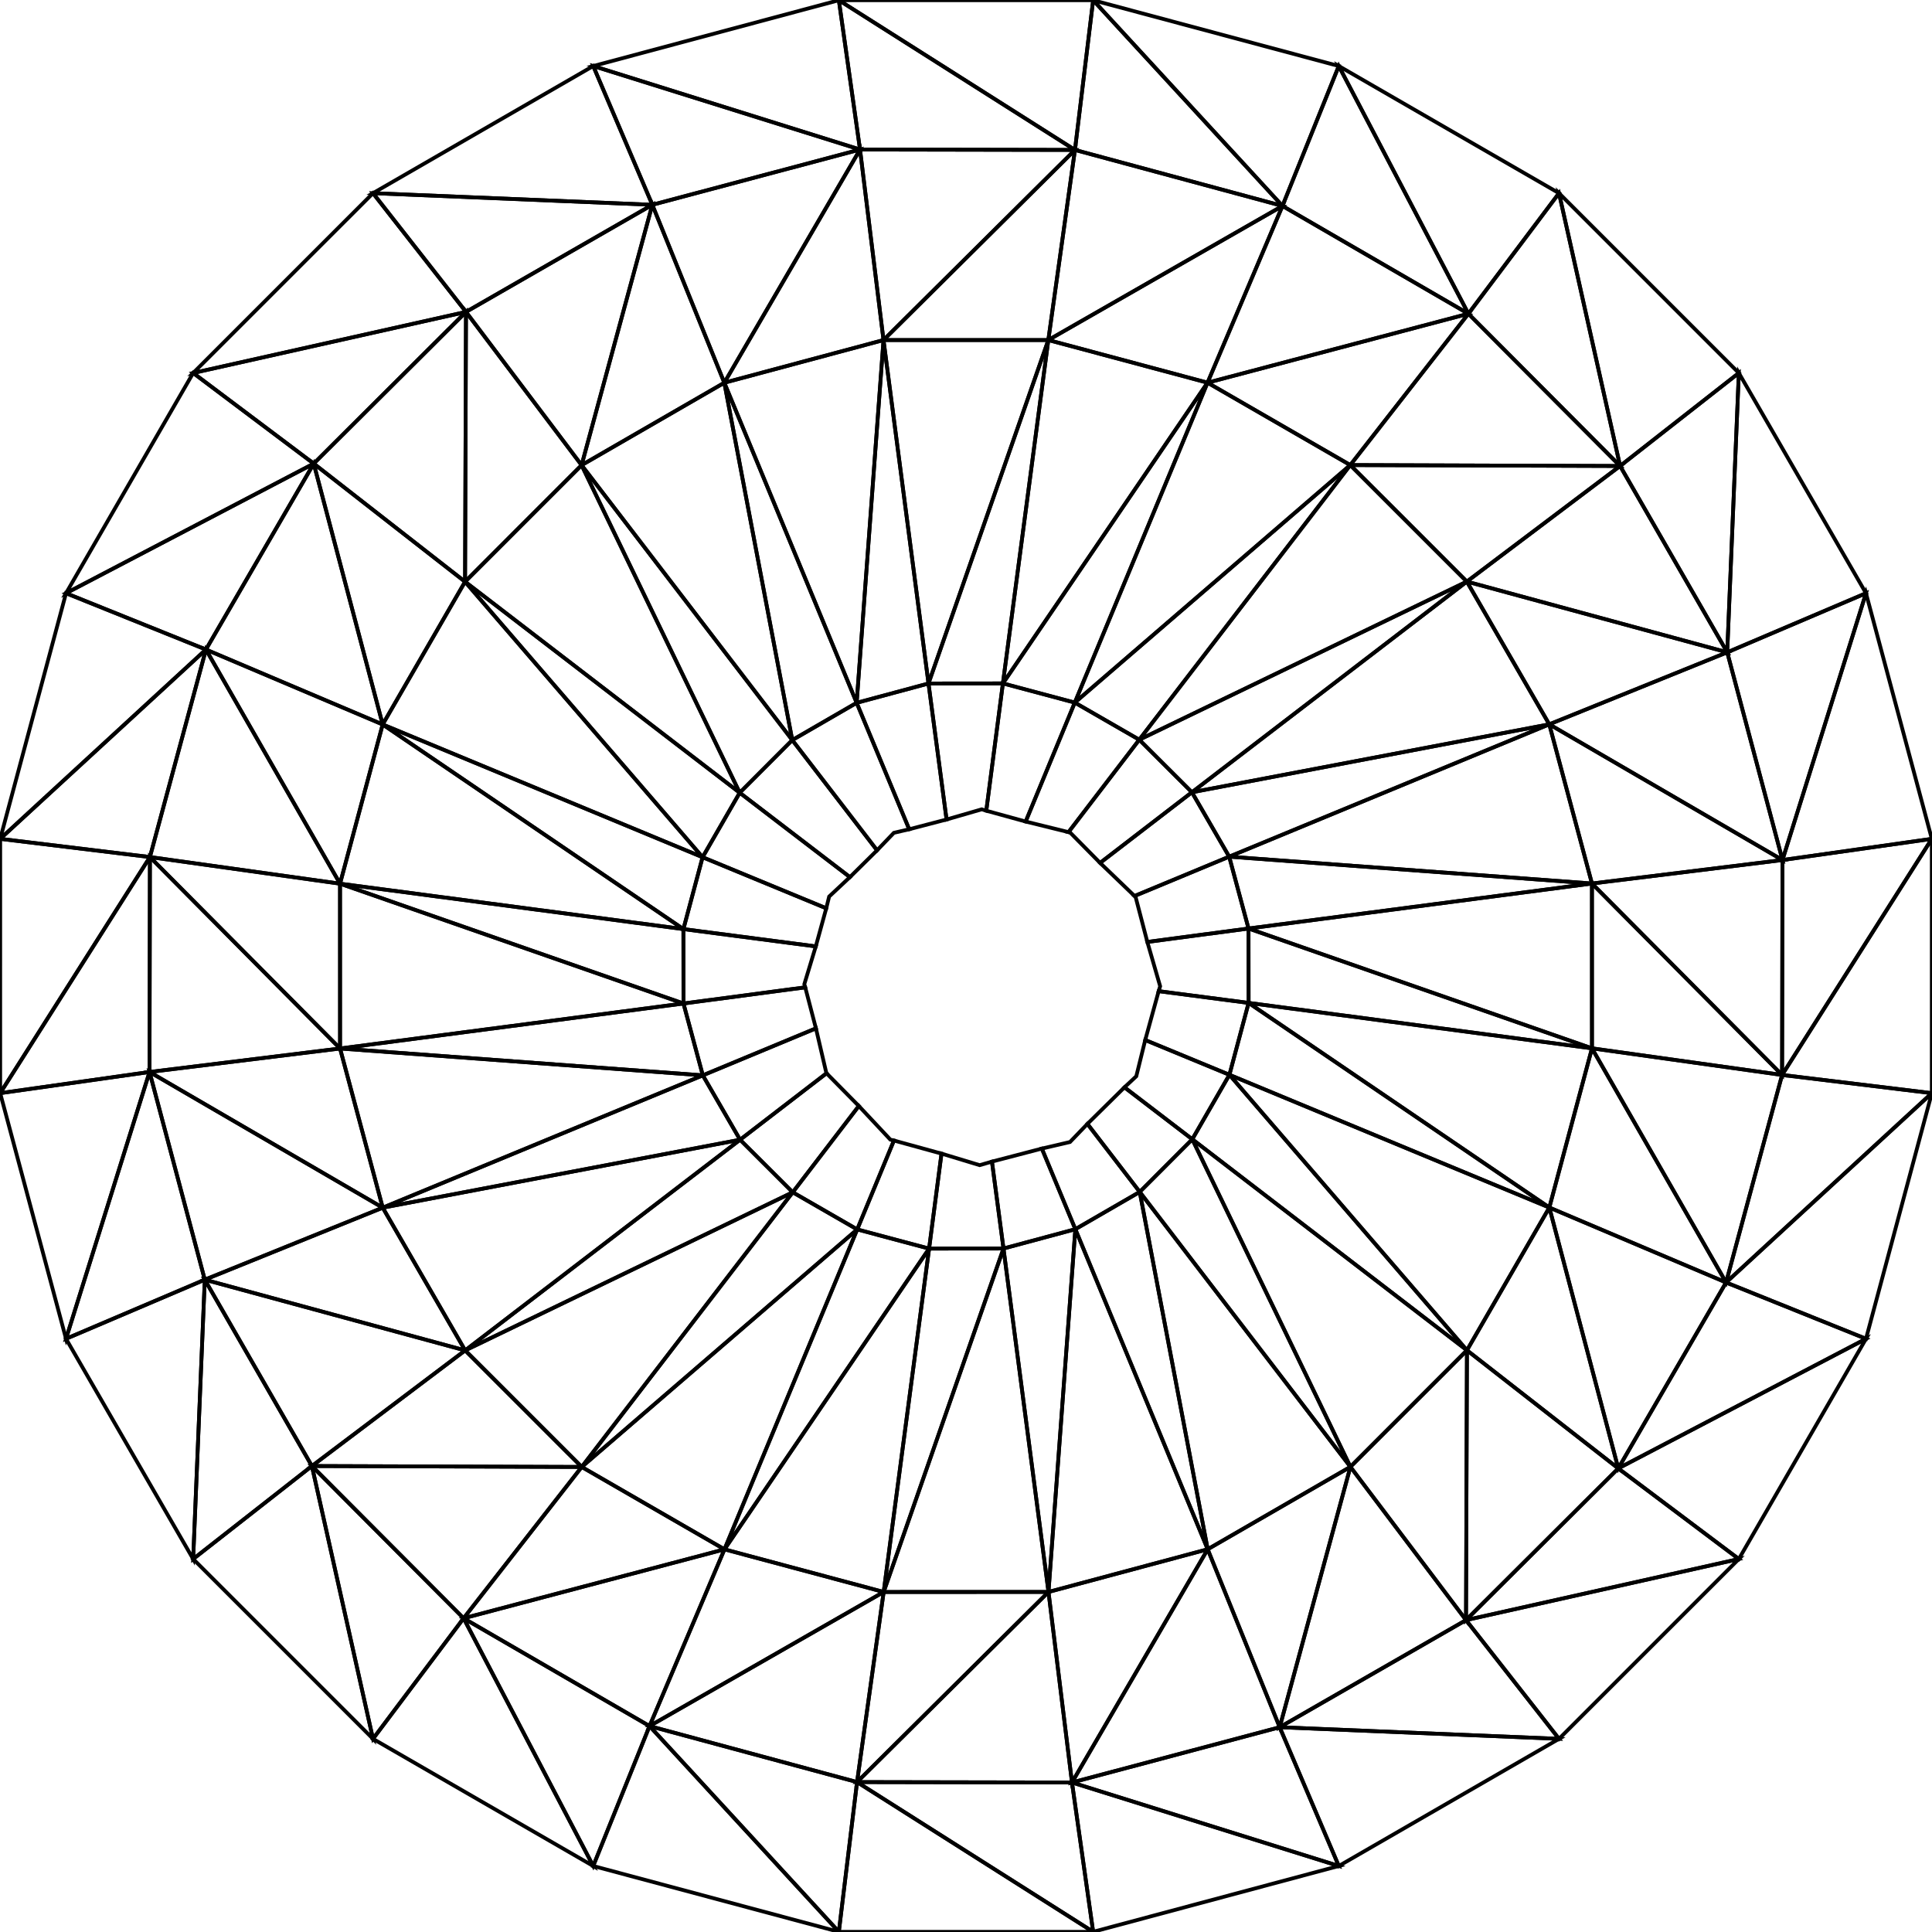
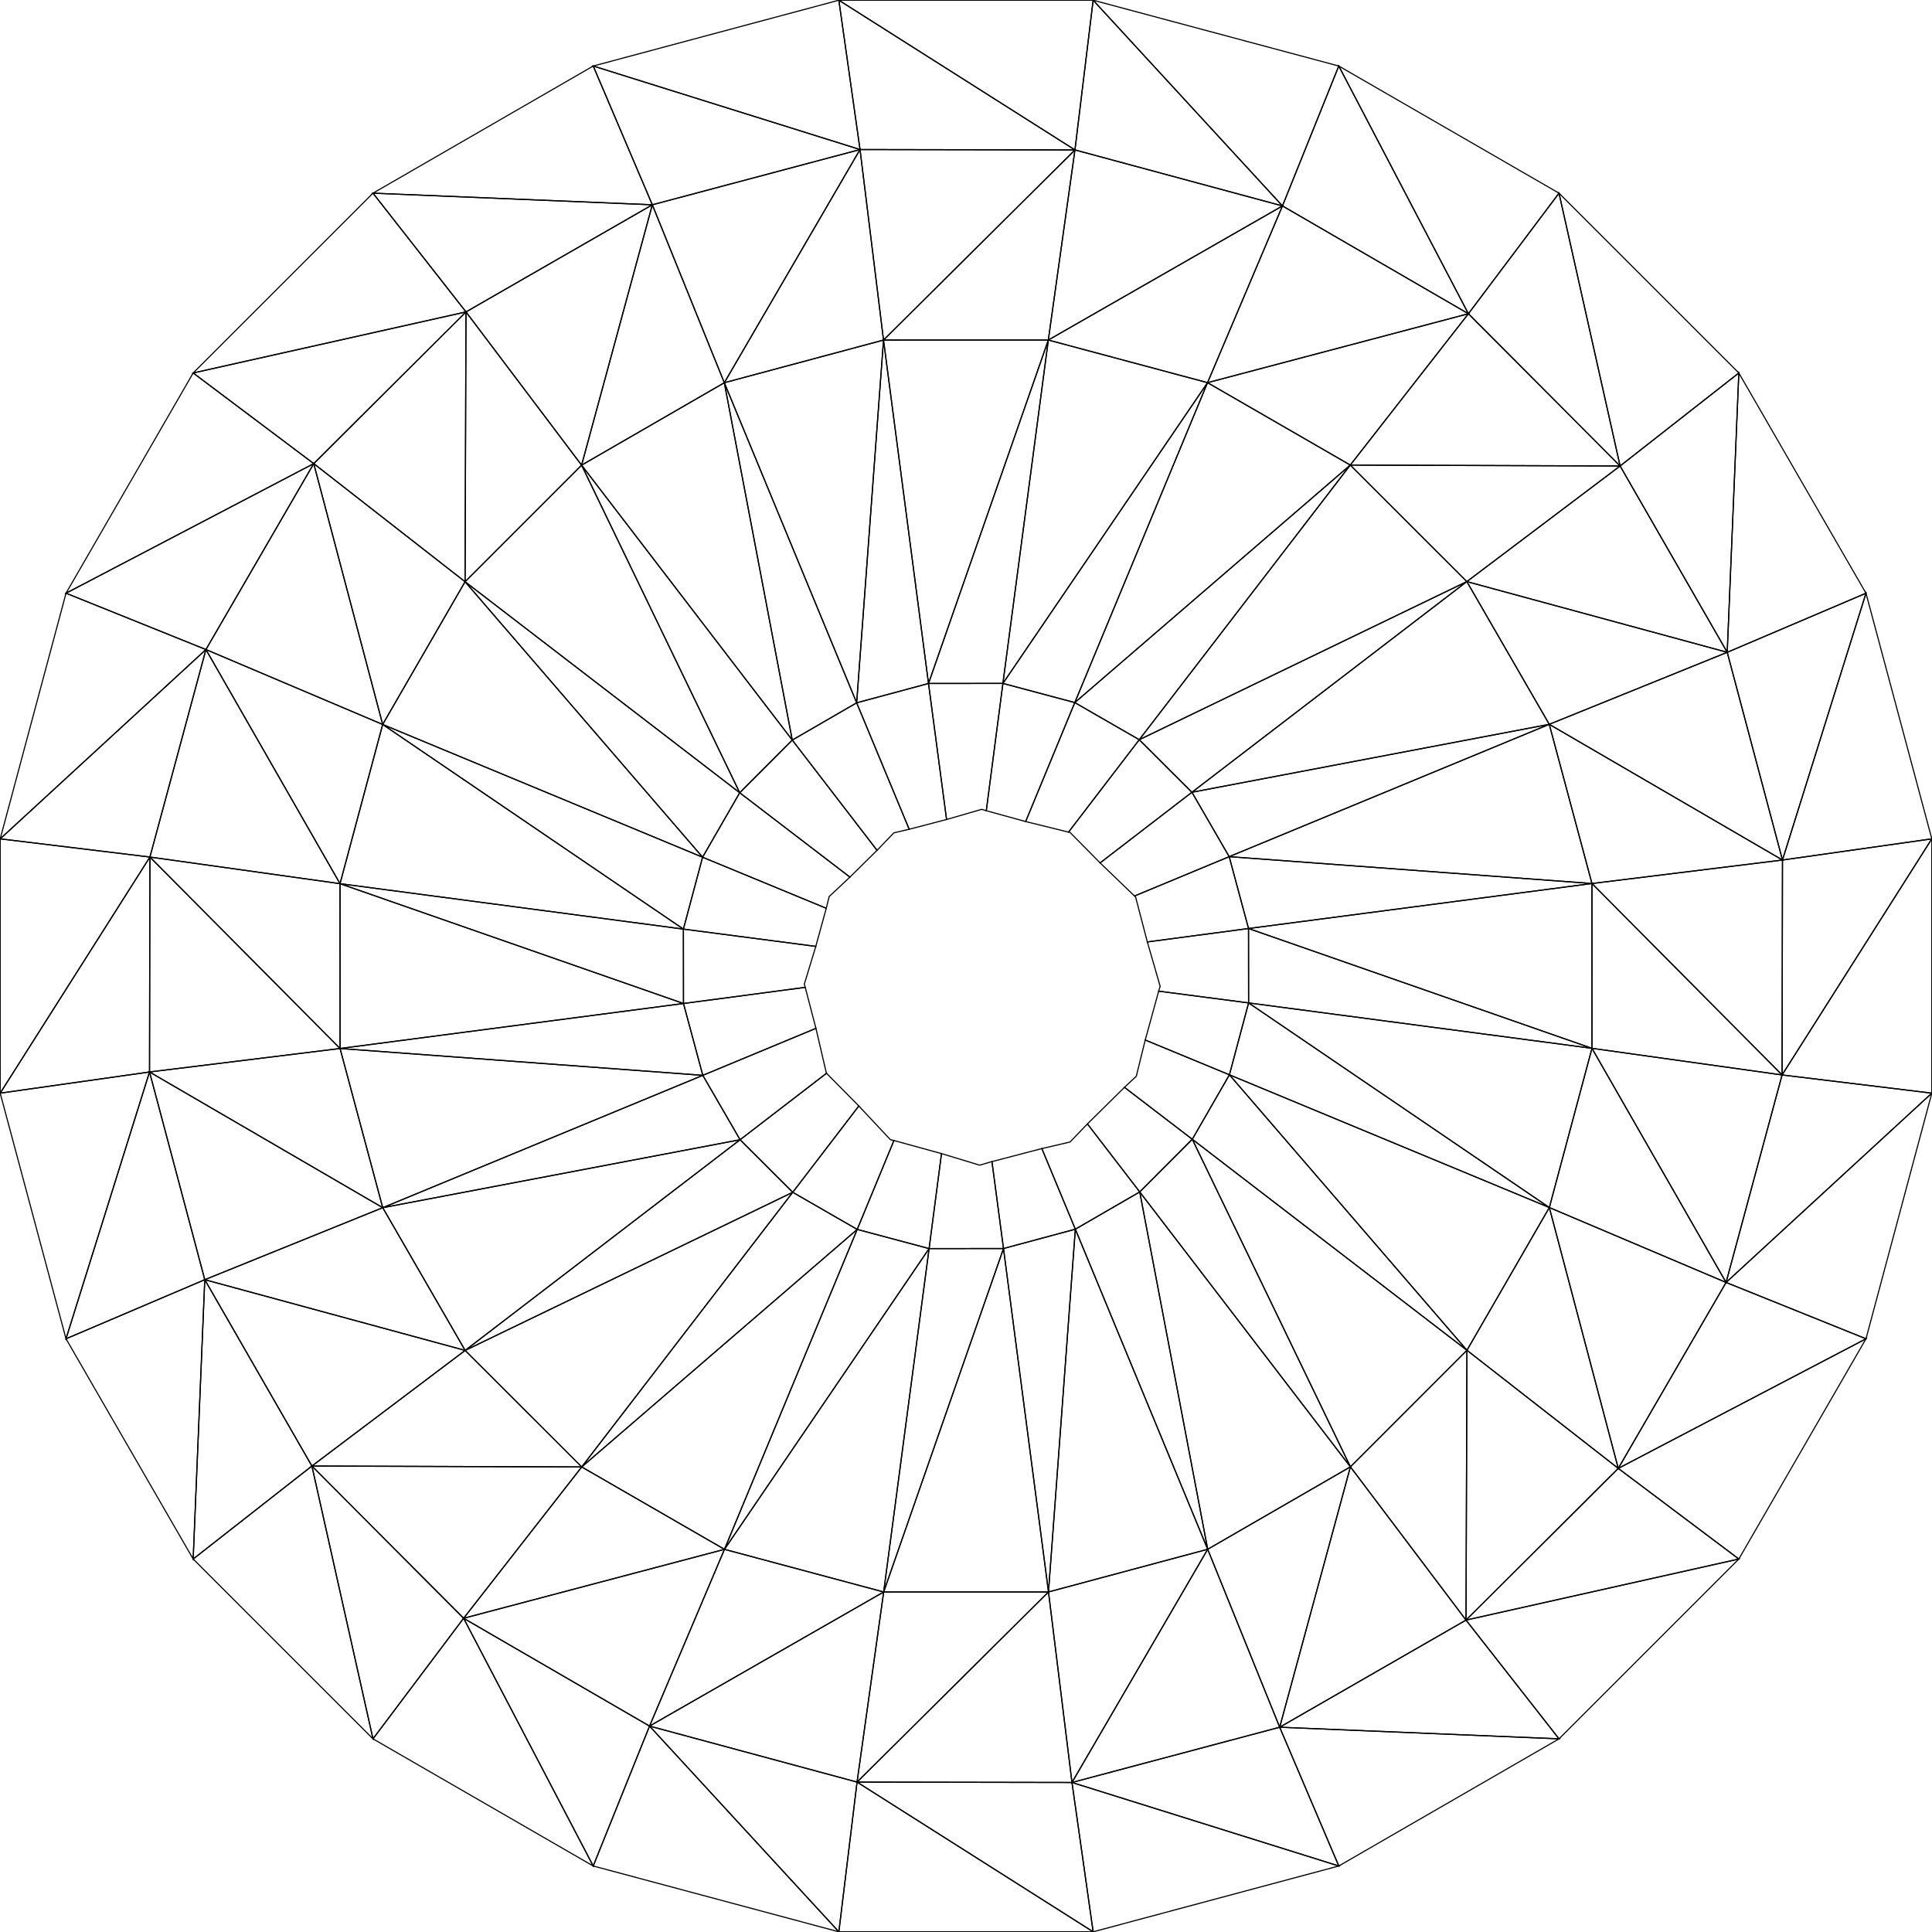
<svg xmlns="http://www.w3.org/2000/svg" width="512" height="512" viewBox="0 0 512 512" version="1.1">
-   <polygon stroke="black" stroke-width="1" fill="rgb(204, 204, 204)" fill-opacity="0" points="51.191,413.157 82.657,388.511 54.267,339.130 " />
-   <polygon stroke="black" stroke-width="1" fill="rgb(204, 204, 204)" fill-opacity="0" points="51.191,413.157 54.267,339.130 17.494,354.793 " />
-   <polygon stroke="black" stroke-width="1" fill="rgb(204, 204, 204)" fill-opacity="0" points="17.494,354.793 54.267,339.130 39.626,284.085 " />
-   <polygon stroke="black" stroke-width="1" fill="rgb(204, 204, 204)" fill-opacity="0" points="17.494,354.793 39.626,284.085 0.051,289.696 " />
-   <polygon stroke="black" stroke-width="1" fill="rgb(204, 204, 204)" fill-opacity="0" points="0.051,289.696 39.626,284.085 39.730,227.126 " />
-   <polygon stroke="black" stroke-width="1" fill="rgb(204, 204, 204)" fill-opacity="0" points="0.051,289.696 39.730,227.126 0.053,222.303 " />
-   <polygon stroke="black" stroke-width="1" fill="rgb(204, 204, 204)" fill-opacity="0" points="0.053,222.303 39.730,227.126 54.574,172.135 " />
-   <polygon stroke="black" stroke-width="1" fill="rgb(204, 204, 204)" fill-opacity="0" points="0.053,222.303 54.574,172.135 17.497,157.208 " />
-   <polygon stroke="black" stroke-width="1" fill="rgb(204, 204, 204)" fill-opacity="0" points="17.497,157.208 54.574,172.135 83.143,122.861 " />
-   <polygon stroke="black" stroke-width="1" fill="rgb(204, 204, 204)" fill-opacity="0" points="17.497,157.208 83.143,122.861 51.193,98.845 " />
-   <polygon stroke="black" stroke-width="1" fill="rgb(204, 204, 204)" fill-opacity="0" points="51.193,98.845 83.143,122.861 123.492,82.659 " />
-   <polygon stroke="black" stroke-width="1" fill="rgb(204, 204, 204)" fill-opacity="0" points="51.193,98.845 123.492,82.659 98.847,51.193 " />
-   <polygon stroke="black" stroke-width="1" fill="rgb(204, 204, 204)" fill-opacity="0" points="98.847,51.193 123.492,82.659 172.872,54.270 " />
-   <polygon stroke="black" stroke-width="1" fill="rgb(204, 204, 204)" fill-opacity="0" points="98.847,51.193 172.872,54.270 157.210,17.498 " />
-   <polygon stroke="black" stroke-width="1" fill="rgb(204, 204, 204)" fill-opacity="0" points="157.210,17.498 172.872,54.270 227.916,39.629 " />
-   <polygon stroke="black" stroke-width="1" fill="rgb(204, 204, 204)" fill-opacity="0" points="157.210,17.498 227.916,39.629 222.304,0.056 " />
-   <polygon stroke="black" stroke-width="1" fill="rgb(204, 204, 204)" fill-opacity="0" points="222.304,0.056 227.916,39.629 284.873,39.733 " />
-   <polygon stroke="black" stroke-width="1" fill="rgb(204, 204, 204)" fill-opacity="0" points="222.304,0.056 284.873,39.733 289.695,0.056 " />
-   <polygon stroke="black" stroke-width="1" fill="rgb(204, 204, 204)" fill-opacity="0" points="289.695,0.056 284.873,39.733 339.864,54.574 " />
-   <polygon stroke="black" stroke-width="1" fill="rgb(204, 204, 204)" fill-opacity="0" points="289.695,0.056 339.864,54.574 354.790,17.497 " />
-   <polygon stroke="black" stroke-width="1" fill="rgb(204, 204, 204)" fill-opacity="0" points="354.790,17.497 339.864,54.574 389.139,83.143 " />
-   <polygon stroke="black" stroke-width="1" fill="rgb(204, 204, 204)" fill-opacity="0" points="354.790,17.497 389.139,83.143 413.153,51.192 " />
-   <polygon stroke="black" stroke-width="1" fill="rgb(204, 204, 204)" fill-opacity="0" points="413.153,51.192 389.139,83.143 429.342,123.491 " />
-   <polygon stroke="black" stroke-width="1" fill="rgb(204, 204, 204)" fill-opacity="0" points="413.153,51.192 429.342,123.491 460.807,98.844 " />
-   <polygon stroke="black" stroke-width="1" fill="rgb(204, 204, 204)" fill-opacity="0" points="460.807,98.844 429.342,123.491 457.732,172.870 " />
-   <polygon stroke="black" stroke-width="1" fill="rgb(204, 204, 204)" fill-opacity="0" points="460.807,98.844 457.732,172.870 494.504,157.207 " />
-   <polygon stroke="black" stroke-width="1" fill="rgb(204, 204, 204)" fill-opacity="0" points="494.504,157.207 457.732,172.870 472.374,227.915 " />
-   <polygon stroke="black" stroke-width="1" fill="rgb(204, 204, 204)" fill-opacity="0" points="494.504,157.207 472.374,227.915 511.948,222.303 " />
-   <polygon stroke="black" stroke-width="1" fill="rgb(204, 204, 204)" fill-opacity="0" points="511.948,222.303 472.374,227.915 472.271,284.874 " />
-   <polygon stroke="black" stroke-width="1" fill="rgb(204, 204, 204)" fill-opacity="0" points="511.948,222.303 472.271,284.874 511.949,289.696 " />
-   <polygon stroke="black" stroke-width="1" fill="rgb(204, 204, 204)" fill-opacity="0" points="511.949,289.696 472.271,284.874 457.428,339.865 " />
-   <polygon stroke="black" stroke-width="1" fill="rgb(204, 204, 204)" fill-opacity="0" points="511.949,289.696 457.428,339.865 494.507,354.792 " />
-   <polygon stroke="black" stroke-width="1" fill="rgb(204, 204, 204)" fill-opacity="0" points="494.507,354.792 457.428,339.865 428.859,389.141 " />
-   <polygon stroke="black" stroke-width="1" fill="rgb(204, 204, 204)" fill-opacity="0" points="494.507,354.792 428.859,389.141 460.810,413.156 " />
-   <polygon stroke="black" stroke-width="1" fill="rgb(204, 204, 204)" fill-opacity="0" points="460.810,413.156 428.859,389.141 388.510,429.344 " />
-   <polygon stroke="black" stroke-width="1" fill="rgb(204, 204, 204)" fill-opacity="0" points="460.810,413.156 388.510,429.344 413.156,460.810 " />
-   <polygon stroke="black" stroke-width="1" fill="rgb(204, 204, 204)" fill-opacity="0" points="413.156,460.810 388.510,429.344 339.130,457.733 " />
-   <polygon stroke="black" stroke-width="1" fill="rgb(204, 204, 204)" fill-opacity="0" points="413.156,460.810 339.130,457.733 354.793,494.505 " />
-   <polygon stroke="black" stroke-width="1" fill="rgb(204, 204, 204)" fill-opacity="0" points="354.793,494.505 339.130,457.733 284.086,472.375 " />
-   <polygon stroke="black" stroke-width="1" fill="rgb(204, 204, 204)" fill-opacity="0" points="354.793,494.505 284.086,472.375 289.697,511.948 " />
-   <polygon stroke="black" stroke-width="1" fill="rgb(204, 204, 204)" fill-opacity="0" points="289.697,511.948 284.086,472.375 227.127,472.271 " />
-   <polygon stroke="black" stroke-width="1" fill="rgb(204, 204, 204)" fill-opacity="0" points="289.697,511.948 227.127,472.271 222.305,511.949 " />
-   <polygon stroke="black" stroke-width="1" fill="rgb(204, 204, 204)" fill-opacity="0" points="222.305,511.949 227.127,472.271 172.136,457.429 " />
-   <polygon stroke="black" stroke-width="1" fill="rgb(204, 204, 204)" fill-opacity="0" points="222.305,511.949 172.136,457.429 157.209,494.507 " />
-   <polygon stroke="black" stroke-width="1" fill="rgb(204, 204, 204)" fill-opacity="0" points="82.657,388.511 51.191,413.157 98.845,460.811 " />
-   <polygon stroke="black" stroke-width="1" fill="rgb(204, 204, 204)" fill-opacity="0" points="82.657,388.511 98.845,460.811 122.860,428.860 " />
-   <polygon stroke="black" stroke-width="1" fill="rgb(204, 204, 204)" fill-opacity="0" points="157.209,494.507 172.136,457.429 122.860,428.860 " />
-   <polygon stroke="black" stroke-width="1" fill="rgb(204, 204, 204)" fill-opacity="0" points="157.209,494.507 122.860,428.860 98.845,460.811 " />
-   <polygon stroke="black" stroke-width="1" fill="rgb(204, 204, 204)" fill-opacity="0" points="428.859,389.141 457.428,339.865 410.590,320.010 " />
-   <polygon stroke="black" stroke-width="1" fill="rgb(204, 204, 204)" fill-opacity="0" points="428.859,389.141 410.590,320.010 388.755,357.839 " />
-   <polygon stroke="black" stroke-width="1" fill="rgb(204, 204, 204)" fill-opacity="0" points="123.492,82.659 83.143,122.861 123.247,154.162 " />
-   <polygon stroke="black" stroke-width="1" fill="rgb(204, 204, 204)" fill-opacity="0" points="123.492,82.659 123.247,154.162 154.128,123.273 " />
-   <polygon stroke="black" stroke-width="1" fill="rgb(204, 204, 204)" fill-opacity="0" points="284.086,472.375 339.130,457.733 320.050,410.573 " />
-   <polygon stroke="black" stroke-width="1" fill="rgb(204, 204, 204)" fill-opacity="0" points="284.086,472.375 320.050,410.573 277.861,421.883 " />
-   <polygon stroke="black" stroke-width="1" fill="rgb(204, 204, 204)" fill-opacity="0" points="284.873,39.733 227.916,39.629 234.140,90.119 " />
-   <polygon stroke="black" stroke-width="1" fill="rgb(204, 204, 204)" fill-opacity="0" points="284.873,39.733 234.140,90.119 277.817,90.114 " />
-   <polygon stroke="black" stroke-width="1" fill="rgb(204, 204, 204)" fill-opacity="0" points="122.860,428.860 172.136,457.429 191.991,410.590 " />
-   <polygon stroke="black" stroke-width="1" fill="rgb(204, 204, 204)" fill-opacity="0" points="122.860,428.860 191.991,410.590 154.162,388.756 " />
-   <polygon stroke="black" stroke-width="1" fill="rgb(204, 204, 204)" fill-opacity="0" points="429.342,123.491 389.139,83.143 357.838,123.247 " />
-   <polygon stroke="black" stroke-width="1" fill="rgb(204, 204, 204)" fill-opacity="0" points="429.342,123.491 357.838,123.247 388.728,154.127 " />
-   <polygon stroke="black" stroke-width="1" fill="rgb(204, 204, 204)" fill-opacity="0" points="54.574,172.135 39.730,227.126 90.112,234.183 " />
-   <polygon stroke="black" stroke-width="1" fill="rgb(204, 204, 204)" fill-opacity="0" points="54.574,172.135 90.112,234.183 101.412,191.991 " />
-   <polygon stroke="black" stroke-width="1" fill="rgb(204, 204, 204)" fill-opacity="0" points="472.271,284.874 472.374,227.915 421.883,234.139 " />
-   <polygon stroke="black" stroke-width="1" fill="rgb(204, 204, 204)" fill-opacity="0" points="472.271,284.874 421.883,234.139 421.889,277.818 " />
-   <polygon stroke="black" stroke-width="1" fill="rgb(204, 204, 204)" fill-opacity="0" points="388.510,429.344 428.859,389.141 388.755,357.839 " />
-   <polygon stroke="black" stroke-width="1" fill="rgb(204, 204, 204)" fill-opacity="0" points="388.510,429.344 388.755,357.839 357.874,388.729 " />
-   <polygon stroke="black" stroke-width="1" fill="rgb(204, 204, 204)" fill-opacity="0" points="172.872,54.270 123.492,82.659 154.128,123.273 " />
-   <polygon stroke="black" stroke-width="1" fill="rgb(204, 204, 204)" fill-opacity="0" points="172.872,54.270 154.128,123.273 191.951,101.429 " />
-   <polygon stroke="black" stroke-width="1" fill="rgb(204, 204, 204)" fill-opacity="0" points="227.127,472.271 284.086,472.375 277.861,421.883 " />
-   <polygon stroke="black" stroke-width="1" fill="rgb(204, 204, 204)" fill-opacity="0" points="227.127,472.271 277.861,421.883 234.183,421.890 " />
-   <polygon stroke="black" stroke-width="1" fill="rgb(204, 204, 204)" fill-opacity="0" points="339.864,54.574 284.873,39.733 277.817,90.114 " />
-   <polygon stroke="black" stroke-width="1" fill="rgb(204, 204, 204)" fill-opacity="0" points="339.864,54.574 277.817,90.114 320.009,101.412 " />
-   <polygon stroke="black" stroke-width="1" fill="rgb(204, 204, 204)" fill-opacity="0" points="82.657,388.511 122.860,428.860 154.162,388.756 " />
-   <polygon stroke="black" stroke-width="1" fill="rgb(204, 204, 204)" fill-opacity="0" points="82.657,388.511 154.162,388.756 123.272,357.875 " />
-   <polygon stroke="black" stroke-width="1" fill="rgb(204, 204, 204)" fill-opacity="0" points="39.626,284.085 54.267,339.130 101.428,320.050 " />
-   <polygon stroke="black" stroke-width="1" fill="rgb(204, 204, 204)" fill-opacity="0" points="39.626,284.085 101.428,320.050 90.118,277.861 " />
-   <polygon stroke="black" stroke-width="1" fill="rgb(204, 204, 204)" fill-opacity="0" points="457.732,172.870 429.342,123.491 388.728,154.127 " />
-   <polygon stroke="black" stroke-width="1" fill="rgb(204, 204, 204)" fill-opacity="0" points="457.732,172.870 388.728,154.127 410.572,191.951 " />
-   <polygon stroke="black" stroke-width="1" fill="rgb(204, 204, 204)" fill-opacity="0" points="83.143,122.861 54.574,172.135 101.412,191.991 " />
-   <polygon stroke="black" stroke-width="1" fill="rgb(204, 204, 204)" fill-opacity="0" points="83.143,122.861 101.412,191.991 123.247,154.162 " />
-   <polygon stroke="black" stroke-width="1" fill="rgb(204, 204, 204)" fill-opacity="0" points="457.428,339.865 472.271,284.874 421.889,277.818 " />
-   <polygon stroke="black" stroke-width="1" fill="rgb(204, 204, 204)" fill-opacity="0" points="457.428,339.865 421.889,277.818 410.590,320.010 " />
-   <polygon stroke="black" stroke-width="1" fill="rgb(204, 204, 204)" fill-opacity="0" points="339.130,457.733 388.510,429.344 357.874,388.729 " />
-   <polygon stroke="black" stroke-width="1" fill="rgb(204, 204, 204)" fill-opacity="0" points="339.130,457.733 357.874,388.729 320.050,410.573 " />
-   <polygon stroke="black" stroke-width="1" fill="rgb(204, 204, 204)" fill-opacity="0" points="54.267,339.130 82.657,388.511 123.272,357.875 " />
-   <polygon stroke="black" stroke-width="1" fill="rgb(204, 204, 204)" fill-opacity="0" points="54.267,339.130 123.272,357.875 101.428,320.050 " />
-   <polygon stroke="black" stroke-width="1" fill="rgb(204, 204, 204)" fill-opacity="0" points="227.916,39.629 172.872,54.270 191.951,101.429 " />
-   <polygon stroke="black" stroke-width="1" fill="rgb(204, 204, 204)" fill-opacity="0" points="227.916,39.629 191.951,101.429 234.140,90.119 " />
-   <polygon stroke="black" stroke-width="1" fill="rgb(204, 204, 204)" fill-opacity="0" points="172.136,457.429 227.127,472.271 234.183,421.890 " />
-   <polygon stroke="black" stroke-width="1" fill="rgb(204, 204, 204)" fill-opacity="0" points="172.136,457.429 234.183,421.890 191.991,410.590 " />
-   <polygon stroke="black" stroke-width="1" fill="rgb(204, 204, 204)" fill-opacity="0" points="389.139,83.143 339.864,54.574 320.009,101.412 " />
-   <polygon stroke="black" stroke-width="1" fill="rgb(204, 204, 204)" fill-opacity="0" points="389.139,83.143 320.009,101.412 357.838,123.247 " />
-   <polygon stroke="black" stroke-width="1" fill="rgb(204, 204, 204)" fill-opacity="0" points="39.730,227.126 39.626,284.085 90.118,277.861 " />
-   <polygon stroke="black" stroke-width="1" fill="rgb(204, 204, 204)" fill-opacity="0" points="39.730,227.126 90.118,277.861 90.112,234.183 " />
-   <polygon stroke="black" stroke-width="1" fill="rgb(204, 204, 204)" fill-opacity="0" points="472.374,227.915 457.732,172.870 410.572,191.951 " />
-   <polygon stroke="black" stroke-width="1" fill="rgb(204, 204, 204)" fill-opacity="0" points="472.374,227.915 410.572,191.951 421.883,234.139 " />
-   <polygon stroke="black" stroke-width="1" fill="rgb(204, 204, 204)" fill-opacity="0" points="277.861,421.883 320.050,410.573 284.976,325.749 " />
-   <polygon stroke="black" stroke-width="1" fill="rgb(204, 204, 204)" fill-opacity="0" points="277.861,421.883 284.976,325.749 265.936,330.872 " />
-   <polygon stroke="black" stroke-width="1" fill="rgb(204, 204, 204)" fill-opacity="0" points="277.817,90.114 234.140,90.119 246.064,181.130 " />
-   <polygon stroke="black" stroke-width="1" fill="rgb(204, 204, 204)" fill-opacity="0" points="277.817,90.114 246.064,181.130 265.781,181.110 " />
-   <polygon stroke="black" stroke-width="1" fill="rgb(204, 204, 204)" fill-opacity="0" points="357.874,388.729 388.755,357.839 315.968,301.917 " />
-   <polygon stroke="black" stroke-width="1" fill="rgb(204, 204, 204)" fill-opacity="0" points="357.874,388.729 315.968,301.917 302.041,315.873 " />
-   <polygon stroke="black" stroke-width="1" fill="rgb(204, 204, 204)" fill-opacity="0" points="191.951,101.429 154.128,123.273 209.960,196.129 " />
-   <polygon stroke="black" stroke-width="1" fill="rgb(204, 204, 204)" fill-opacity="0" points="191.951,101.429 209.960,196.129 227.025,186.253 " />
-   <polygon stroke="black" stroke-width="1" fill="rgb(204, 204, 204)" fill-opacity="0" points="123.247,154.162 101.412,191.991 186.192,227.171 " />
-   <polygon stroke="black" stroke-width="1" fill="rgb(204, 204, 204)" fill-opacity="0" points="123.247,154.162 186.192,227.171 196.033,210.085 " />
-   <polygon stroke="black" stroke-width="1" fill="rgb(204, 204, 204)" fill-opacity="0" points="410.590,320.010 421.889,277.818 330.892,265.781 " />
-   <polygon stroke="black" stroke-width="1" fill="rgb(204, 204, 204)" fill-opacity="0" points="410.590,320.010 330.892,265.781 325.809,284.831 " />
-   <polygon stroke="black" stroke-width="1" fill="rgb(204, 204, 204)" fill-opacity="0" points="90.118,277.861 101.428,320.050 186.253,284.977 " />
-   <polygon stroke="black" stroke-width="1" fill="rgb(204, 204, 204)" fill-opacity="0" points="90.118,277.861 186.253,284.977 181.130,265.937 " />
-   <polygon stroke="black" stroke-width="1" fill="rgb(204, 204, 204)" fill-opacity="0" points="421.883,234.139 410.572,191.951 325.748,227.025 " />
-   <polygon stroke="black" stroke-width="1" fill="rgb(204, 204, 204)" fill-opacity="0" points="421.883,234.139 325.748,227.025 330.871,246.065 " />
-   <polygon stroke="black" stroke-width="1" fill="rgb(204, 204, 204)" fill-opacity="0" points="154.162,388.756 191.991,410.590 227.170,325.809 " />
-   <polygon stroke="black" stroke-width="1" fill="rgb(204, 204, 204)" fill-opacity="0" points="154.162,388.756 227.170,325.809 210.085,315.969 " />
-   <polygon stroke="black" stroke-width="1" fill="rgb(204, 204, 204)" fill-opacity="0" points="90.112,234.183 90.118,277.861 181.130,265.937 " />
-   <polygon stroke="black" stroke-width="1" fill="rgb(204, 204, 204)" fill-opacity="0" points="90.112,234.183 181.130,265.937 181.109,246.221 " />
-   <polygon stroke="black" stroke-width="1" fill="rgb(204, 204, 204)" fill-opacity="0" points="388.728,154.127 357.838,123.247 301.916,196.034 " />
-   <polygon stroke="black" stroke-width="1" fill="rgb(204, 204, 204)" fill-opacity="0" points="388.728,154.127 301.916,196.034 315.872,209.960 " />
-   <polygon stroke="black" stroke-width="1" fill="rgb(204, 204, 204)" fill-opacity="0" points="234.183,421.890 277.861,421.883 265.936,330.872 " />
-   <polygon stroke="black" stroke-width="1" fill="rgb(204, 204, 204)" fill-opacity="0" points="234.183,421.890 265.936,330.872 246.220,330.892 " />
-   <polygon stroke="black" stroke-width="1" fill="rgb(204, 204, 204)" fill-opacity="0" points="320.009,101.412 277.817,90.114 265.781,181.110 " />
-   <polygon stroke="black" stroke-width="1" fill="rgb(204, 204, 204)" fill-opacity="0" points="320.009,101.412 265.781,181.110 284.831,186.193 " />
-   <polygon stroke="black" stroke-width="1" fill="rgb(204, 204, 204)" fill-opacity="0" points="320.050,410.573 357.874,388.729 302.041,315.873 " />
-   <polygon stroke="black" stroke-width="1" fill="rgb(204, 204, 204)" fill-opacity="0" points="320.050,410.573 302.041,315.873 284.976,325.749 " />
-   <polygon stroke="black" stroke-width="1" fill="rgb(204, 204, 204)" fill-opacity="0" points="234.140,90.119 191.951,101.429 227.025,186.253 " />
-   <polygon stroke="black" stroke-width="1" fill="rgb(204, 204, 204)" fill-opacity="0" points="234.140,90.119 227.025,186.253 246.064,181.130 " />
-   <polygon stroke="black" stroke-width="1" fill="rgb(204, 204, 204)" fill-opacity="0" points="388.755,357.839 410.590,320.010 325.809,284.831 " />
-   <polygon stroke="black" stroke-width="1" fill="rgb(204, 204, 204)" fill-opacity="0" points="388.755,357.839 325.809,284.831 315.968,301.917 " />
-   <polygon stroke="black" stroke-width="1" fill="rgb(204, 204, 204)" fill-opacity="0" points="154.128,123.273 123.247,154.162 196.033,210.085 " />
-   <polygon stroke="black" stroke-width="1" fill="rgb(204, 204, 204)" fill-opacity="0" points="154.128,123.273 196.033,210.085 209.960,196.129 " />
-   <polygon stroke="black" stroke-width="1" fill="rgb(204, 204, 204)" fill-opacity="0" points="101.412,191.991 90.112,234.183 181.109,246.221 " />
-   <polygon stroke="black" stroke-width="1" fill="rgb(204, 204, 204)" fill-opacity="0" points="101.412,191.991 181.109,246.221 186.192,227.171 " />
-   <polygon stroke="black" stroke-width="1" fill="rgb(204, 204, 204)" fill-opacity="0" points="421.889,277.818 421.883,234.139 330.871,246.065 " />
-   <polygon stroke="black" stroke-width="1" fill="rgb(204, 204, 204)" fill-opacity="0" points="421.889,277.818 330.871,246.065 330.892,265.781 " />
-   <polygon stroke="black" stroke-width="1" fill="rgb(204, 204, 204)" fill-opacity="0" points="123.272,357.875 154.162,388.756 210.085,315.969 " />
-   <polygon stroke="black" stroke-width="1" fill="rgb(204, 204, 204)" fill-opacity="0" points="123.272,357.875 210.085,315.969 196.129,302.041 " />
-   <polygon stroke="black" stroke-width="1" fill="rgb(204, 204, 204)" fill-opacity="0" points="101.428,320.050 123.272,357.875 196.129,302.041 " />
-   <polygon stroke="black" stroke-width="1" fill="rgb(204, 204, 204)" fill-opacity="0" points="101.428,320.050 196.129,302.041 186.253,284.977 " />
-   <polygon stroke="black" stroke-width="1" fill="rgb(204, 204, 204)" fill-opacity="0" points="410.572,191.951 388.728,154.127 315.872,209.960 " />
-   <polygon stroke="black" stroke-width="1" fill="rgb(204, 204, 204)" fill-opacity="0" points="410.572,191.951 315.872,209.960 325.748,227.025 " />
-   <polygon stroke="black" stroke-width="1" fill="rgb(204, 204, 204)" fill-opacity="0" points="191.991,410.590 234.183,421.890 246.220,330.892 " />
-   <polygon stroke="black" stroke-width="1" fill="rgb(204, 204, 204)" fill-opacity="0" points="191.991,410.590 246.220,330.892 227.170,325.809 " />
-   <polygon stroke="black" stroke-width="1" fill="rgb(204, 204, 204)" fill-opacity="0" points="357.838,123.247 320.009,101.412 284.831,186.193 " />
-   <polygon stroke="black" stroke-width="1" fill="rgb(204, 204, 204)" fill-opacity="0" points="357.838,123.247 284.831,186.193 301.916,196.034 " />
-   <polygon stroke="black" stroke-width="1" fill="rgb(204, 204, 204)" fill-opacity="0" points="196.033,210.085 186.192,227.171 218.967,240.706 219.734,237.598 225.235,232.444 " />
-   <polygon stroke="black" stroke-width="1" fill="rgb(204, 204, 204)" fill-opacity="0" points="325.809,284.831 330.892,265.781 307.058,262.669 304.346,272.533 303.499,275.617 " />
-   <polygon stroke="black" stroke-width="1" fill="rgb(204, 204, 204)" fill-opacity="0" points="181.130,265.937 186.253,284.977 216.230,272.523 216.122,272.108 213.393,261.655 " />
-   <polygon stroke="black" stroke-width="1" fill="rgb(204, 204, 204)" fill-opacity="0" points="330.871,246.065 325.748,227.025 300.661,237.447 300.945,237.708 303.954,249.233 304.056,249.623 " />
-   <polygon stroke="black" stroke-width="1" fill="rgb(204, 204, 204)" fill-opacity="0" points="210.085,315.969 227.170,325.809 236.900,302.250 235.951,302.015 227.610,293.112 227.597,293.098 " />
-   <polygon stroke="black" stroke-width="1" fill="rgb(204, 204, 204)" fill-opacity="0" points="181.109,246.221 181.130,265.937 213.393,261.655 213.153,260.824 216.191,250.802 " />
-   <polygon stroke="black" stroke-width="1" fill="rgb(204, 204, 204)" fill-opacity="0" points="315.872,209.960 301.916,196.034 283.166,220.522 283.578,220.613 291.536,228.675 " />
-   <polygon stroke="black" stroke-width="1" fill="rgb(204, 204, 204)" fill-opacity="0" points="246.220,330.892 265.936,330.872 262.880,307.837 259.618,308.780 249.508,305.715 " />
-   <polygon stroke="black" stroke-width="1" fill="rgb(204, 204, 204)" fill-opacity="0" points="284.831,186.193 265.781,181.110 261.375,214.849 271.811,217.718 " />
-   <polygon stroke="black" stroke-width="1" fill="rgb(204, 204, 204)" fill-opacity="0" points="284.976,325.749 302.041,315.873 288.177,297.845 283.563,302.644 276.101,304.386 " />
-   <polygon stroke="black" stroke-width="1" fill="rgb(204, 204, 204)" fill-opacity="0" points="246.064,181.130 227.025,186.253 240.945,219.760 249.487,217.530 250.848,217.175 " />
-   <polygon stroke="black" stroke-width="1" fill="rgb(204, 204, 204)" fill-opacity="0" points="315.968,301.917 325.809,284.831 303.499,275.617 301.127,285.219 297.994,288.155 " />
-   <polygon stroke="black" stroke-width="1" fill="rgb(204, 204, 204)" fill-opacity="0" points="209.960,196.129 196.033,210.085 225.235,232.444 229.175,228.555 232.427,225.345 " />
-   <polygon stroke="black" stroke-width="1" fill="rgb(204, 204, 204)" fill-opacity="0" points="186.192,227.171 181.109,246.221 216.191,250.802 216.844,248.428 218.967,240.706 " />
-   <polygon stroke="black" stroke-width="1" fill="rgb(204, 204, 204)" fill-opacity="0" points="330.892,265.781 330.871,246.065 304.056,249.623 307.452,261.369 307.058,262.669 " />
-   <polygon stroke="black" stroke-width="1" fill="rgb(204, 204, 204)" fill-opacity="0" points="196.129,302.041 210.085,315.969 227.597,293.098 219.036,284.426 " />
-   <polygon stroke="black" stroke-width="1" fill="rgb(204, 204, 204)" fill-opacity="0" points="186.253,284.977 196.129,302.041 219.036,284.426 218.999,284.390 216.230,272.523 " />
-   <polygon stroke="black" stroke-width="1" fill="rgb(204, 204, 204)" fill-opacity="0" points="325.748,227.025 315.872,209.960 291.536,228.675 292.228,229.340 300.661,237.447 " />
-   <polygon stroke="black" stroke-width="1" fill="rgb(204, 204, 204)" fill-opacity="0" points="227.170,325.809 246.220,330.892 249.508,305.715 248.314,305.387 236.900,302.250 " />
-   <polygon stroke="black" stroke-width="1" fill="rgb(204, 204, 204)" fill-opacity="0" points="301.916,196.034 284.831,186.193 271.811,217.718 272.401,217.863 283.166,220.522 " />
-   <polygon stroke="black" stroke-width="1" fill="rgb(204, 204, 204)" fill-opacity="0" points="265.936,330.872 284.976,325.749 276.101,304.386 272.362,305.362 262.880,307.837 " />
-   <polygon stroke="black" stroke-width="1" fill="rgb(204, 204, 204)" fill-opacity="0" points="265.781,181.110 246.064,181.130 250.848,217.175 260.162,214.481 261.375,214.849 " />
-   <polygon stroke="black" stroke-width="1" fill="rgb(204, 204, 204)" fill-opacity="0" points="302.041,315.873 315.968,301.917 297.994,288.155 292.902,293.182 288.177,297.845 " />
-   <polygon stroke="black" stroke-width="1" fill="rgb(204, 204, 204)" fill-opacity="0" points="227.025,186.253 209.960,196.129 232.427,225.345 236.886,220.707 240.945,219.760 " />
+   <style>
+ 	polygon {
+ 		stroke: black;
+ 		stroke-width: .3;
+ 		fill-opacity: 0;
+ 	}
+ </style>
+   <polygon points="51.191,413.157 82.657,388.511 54.267,339.130 " />
+   <polygon points="51.191,413.157 54.267,339.130 17.494,354.793 " />
+   <polygon points="17.494,354.793 54.267,339.130 39.626,284.085 " />
+   <polygon points="17.494,354.793 39.626,284.085 0.051,289.696 " />
+   <polygon points="0.051,289.696 39.626,284.085 39.730,227.126 " />
+   <polygon points="0.051,289.696 39.730,227.126 0.053,222.303 " />
+   <polygon points="0.053,222.303 39.730,227.126 54.574,172.135 " />
+   <polygon points="0.053,222.303 54.574,172.135 17.497,157.208 " />
+   <polygon points="17.497,157.208 54.574,172.135 83.143,122.861 " />
+   <polygon points="17.497,157.208 83.143,122.861 51.193,98.845 " />
+   <polygon points="51.193,98.845 83.143,122.861 123.492,82.659 " />
+   <polygon points="51.193,98.845 123.492,82.659 98.847,51.193 " />
+   <polygon points="98.847,51.193 123.492,82.659 172.872,54.270 " />
+   <polygon points="98.847,51.193 172.872,54.270 157.210,17.498 " />
+   <polygon points="157.210,17.498 172.872,54.270 227.916,39.629 " />
+   <polygon points="157.210,17.498 227.916,39.629 222.304,0.056 " />
+   <polygon points="222.304,0.056 227.916,39.629 284.873,39.733 " />
+   <polygon points="222.304,0.056 284.873,39.733 289.695,0.056 " />
+   <polygon points="289.695,0.056 284.873,39.733 339.864,54.574 " />
+   <polygon points="289.695,0.056 339.864,54.574 354.790,17.497 " />
+   <polygon points="354.790,17.497 339.864,54.574 389.139,83.143 " />
+   <polygon points="354.790,17.497 389.139,83.143 413.153,51.192 " />
+   <polygon points="413.153,51.192 389.139,83.143 429.342,123.491 " />
+   <polygon points="413.153,51.192 429.342,123.491 460.807,98.844 " />
+   <polygon points="460.807,98.844 429.342,123.491 457.732,172.870 " />
+   <polygon points="460.807,98.844 457.732,172.870 494.504,157.207 " />
+   <polygon points="494.504,157.207 457.732,172.870 472.374,227.915 " />
+   <polygon points="494.504,157.207 472.374,227.915 511.948,222.303 " />
+   <polygon points="511.948,222.303 472.374,227.915 472.271,284.874 " />
+   <polygon points="511.948,222.303 472.271,284.874 511.949,289.696 " />
+   <polygon points="511.949,289.696 472.271,284.874 457.428,339.865 " />
+   <polygon points="511.949,289.696 457.428,339.865 494.507,354.792 " />
+   <polygon points="494.507,354.792 457.428,339.865 428.859,389.141 " />
+   <polygon points="494.507,354.792 428.859,389.141 460.810,413.156 " />
+   <polygon points="460.810,413.156 428.859,389.141 388.510,429.344 " />
+   <polygon points="460.810,413.156 388.510,429.344 413.156,460.810 " />
+   <polygon points="413.156,460.810 388.510,429.344 339.130,457.733 " />
+   <polygon points="413.156,460.810 339.130,457.733 354.793,494.505 " />
+   <polygon points="354.793,494.505 339.130,457.733 284.086,472.375 " />
+   <polygon points="354.793,494.505 284.086,472.375 289.697,511.948 " />
+   <polygon points="289.697,511.948 284.086,472.375 227.127,472.271 " />
+   <polygon points="289.697,511.948 227.127,472.271 222.305,511.949 " />
+   <polygon points="222.305,511.949 227.127,472.271 172.136,457.429 " />
+   <polygon points="222.305,511.949 172.136,457.429 157.209,494.507 " />
+   <polygon points="82.657,388.511 51.191,413.157 98.845,460.811 " />
+   <polygon points="82.657,388.511 98.845,460.811 122.860,428.860 " />
+   <polygon points="157.209,494.507 172.136,457.429 122.860,428.860 " />
+   <polygon points="157.209,494.507 122.860,428.860 98.845,460.811 " />
+   <polygon points="428.859,389.141 457.428,339.865 410.590,320.010 " />
+   <polygon points="428.859,389.141 410.590,320.010 388.755,357.839 " />
+   <polygon points="123.492,82.659 83.143,122.861 123.247,154.162 " />
+   <polygon points="123.492,82.659 123.247,154.162 154.128,123.273 " />
+   <polygon points="284.086,472.375 339.130,457.733 320.050,410.573 " />
+   <polygon points="284.086,472.375 320.050,410.573 277.861,421.883 " />
+   <polygon points="284.873,39.733 227.916,39.629 234.140,90.119 " />
+   <polygon points="284.873,39.733 234.140,90.119 277.817,90.114 " />
+   <polygon points="122.860,428.860 172.136,457.429 191.991,410.590 " />
+   <polygon points="122.860,428.860 191.991,410.590 154.162,388.756 " />
+   <polygon points="429.342,123.491 389.139,83.143 357.838,123.247 " />
+   <polygon points="429.342,123.491 357.838,123.247 388.728,154.127 " />
+   <polygon points="54.574,172.135 39.730,227.126 90.112,234.183 " />
+   <polygon points="54.574,172.135 90.112,234.183 101.412,191.991 " />
+   <polygon points="472.271,284.874 472.374,227.915 421.883,234.139 " />
+   <polygon points="472.271,284.874 421.883,234.139 421.889,277.818 " />
+   <polygon points="388.510,429.344 428.859,389.141 388.755,357.839 " />
+   <polygon points="388.510,429.344 388.755,357.839 357.874,388.729 " />
+   <polygon points="172.872,54.270 123.492,82.659 154.128,123.273 " />
+   <polygon points="172.872,54.270 154.128,123.273 191.951,101.429 " />
+   <polygon points="227.127,472.271 284.086,472.375 277.861,421.883 " />
+   <polygon points="227.127,472.271 277.861,421.883 234.183,421.890 " />
+   <polygon points="339.864,54.574 284.873,39.733 277.817,90.114 " />
+   <polygon points="339.864,54.574 277.817,90.114 320.009,101.412 " />
+   <polygon points="82.657,388.511 122.860,428.860 154.162,388.756 " />
+   <polygon points="82.657,388.511 154.162,388.756 123.272,357.875 " />
+   <polygon points="39.626,284.085 54.267,339.130 101.428,320.050 " />
+   <polygon points="39.626,284.085 101.428,320.050 90.118,277.861 " />
+   <polygon points="457.732,172.870 429.342,123.491 388.728,154.127 " />
+   <polygon points="457.732,172.870 388.728,154.127 410.572,191.951 " />
+   <polygon points="83.143,122.861 54.574,172.135 101.412,191.991 " />
+   <polygon points="83.143,122.861 101.412,191.991 123.247,154.162 " />
+   <polygon points="457.428,339.865 472.271,284.874 421.889,277.818 " />
+   <polygon points="457.428,339.865 421.889,277.818 410.590,320.010 " />
+   <polygon points="339.130,457.733 388.510,429.344 357.874,388.729 " />
+   <polygon points="339.130,457.733 357.874,388.729 320.050,410.573 " />
+   <polygon points="54.267,339.130 82.657,388.511 123.272,357.875 " />
+   <polygon points="54.267,339.130 123.272,357.875 101.428,320.050 " />
+   <polygon points="227.916,39.629 172.872,54.270 191.951,101.429 " />
+   <polygon points="227.916,39.629 191.951,101.429 234.140,90.119 " />
+   <polygon points="172.136,457.429 227.127,472.271 234.183,421.890 " />
+   <polygon points="172.136,457.429 234.183,421.890 191.991,410.590 " />
+   <polygon points="389.139,83.143 339.864,54.574 320.009,101.412 " />
+   <polygon points="389.139,83.143 320.009,101.412 357.838,123.247 " />
+   <polygon points="39.730,227.126 39.626,284.085 90.118,277.861 " />
+   <polygon points="39.730,227.126 90.118,277.861 90.112,234.183 " />
+   <polygon points="472.374,227.915 457.732,172.870 410.572,191.951 " />
+   <polygon points="472.374,227.915 410.572,191.951 421.883,234.139 " />
+   <polygon points="277.861,421.883 320.050,410.573 284.976,325.749 " />
+   <polygon points="277.861,421.883 284.976,325.749 265.936,330.872 " />
+   <polygon points="277.817,90.114 234.140,90.119 246.064,181.130 " />
+   <polygon points="277.817,90.114 246.064,181.130 265.781,181.110 " />
+   <polygon points="357.874,388.729 388.755,357.839 315.968,301.917 " />
+   <polygon points="357.874,388.729 315.968,301.917 302.041,315.873 " />
+   <polygon points="191.951,101.429 154.128,123.273 209.960,196.129 " />
+   <polygon points="191.951,101.429 209.960,196.129 227.025,186.253 " />
+   <polygon points="123.247,154.162 101.412,191.991 186.192,227.171 " />
+   <polygon points="123.247,154.162 186.192,227.171 196.033,210.085 " />
+   <polygon points="410.590,320.010 421.889,277.818 330.892,265.781 " />
+   <polygon points="410.590,320.010 330.892,265.781 325.809,284.831 " />
+   <polygon points="90.118,277.861 101.428,320.050 186.253,284.977 " />
+   <polygon points="90.118,277.861 186.253,284.977 181.130,265.937 " />
+   <polygon points="421.883,234.139 410.572,191.951 325.748,227.025 " />
+   <polygon points="421.883,234.139 325.748,227.025 330.871,246.065 " />
+   <polygon points="154.162,388.756 191.991,410.590 227.170,325.809 " />
+   <polygon points="154.162,388.756 227.170,325.809 210.085,315.969 " />
+   <polygon points="90.112,234.183 90.118,277.861 181.130,265.937 " />
+   <polygon points="90.112,234.183 181.130,265.937 181.109,246.221 " />
+   <polygon points="388.728,154.127 357.838,123.247 301.916,196.034 " />
+   <polygon points="388.728,154.127 301.916,196.034 315.872,209.960 " />
+   <polygon points="234.183,421.890 277.861,421.883 265.936,330.872 " />
+   <polygon points="234.183,421.890 265.936,330.872 246.220,330.892 " />
+   <polygon points="320.009,101.412 277.817,90.114 265.781,181.110 " />
+   <polygon points="320.009,101.412 265.781,181.110 284.831,186.193 " />
+   <polygon points="320.050,410.573 357.874,388.729 302.041,315.873 " />
+   <polygon points="320.050,410.573 302.041,315.873 284.976,325.749 " />
+   <polygon points="234.140,90.119 191.951,101.429 227.025,186.253 " />
+   <polygon points="234.140,90.119 227.025,186.253 246.064,181.130 " />
+   <polygon points="388.755,357.839 410.590,320.010 325.809,284.831 " />
+   <polygon points="388.755,357.839 325.809,284.831 315.968,301.917 " />
+   <polygon points="154.128,123.273 123.247,154.162 196.033,210.085 " />
+   <polygon points="154.128,123.273 196.033,210.085 209.960,196.129 " />
+   <polygon points="101.412,191.991 90.112,234.183 181.109,246.221 " />
+   <polygon points="101.412,191.991 181.109,246.221 186.192,227.171 " />
+   <polygon points="421.889,277.818 421.883,234.139 330.871,246.065 " />
+   <polygon points="421.889,277.818 330.871,246.065 330.892,265.781 " />
+   <polygon points="123.272,357.875 154.162,388.756 210.085,315.969 " />
+   <polygon points="123.272,357.875 210.085,315.969 196.129,302.041 " />
+   <polygon points="101.428,320.050 123.272,357.875 196.129,302.041 " />
+   <polygon points="101.428,320.050 196.129,302.041 186.253,284.977 " />
+   <polygon points="410.572,191.951 388.728,154.127 315.872,209.960 " />
+   <polygon points="410.572,191.951 315.872,209.960 325.748,227.025 " />
+   <polygon points="191.991,410.590 234.183,421.890 246.220,330.892 " />
+   <polygon points="191.991,410.590 246.220,330.892 227.170,325.809 " />
+   <polygon points="357.838,123.247 320.009,101.412 284.831,186.193 " />
+   <polygon points="357.838,123.247 284.831,186.193 301.916,196.034 " />
+   <polygon points="196.033,210.085 186.192,227.171 218.967,240.706 219.734,237.598 225.235,232.444 " />
+   <polygon points="325.809,284.831 330.892,265.781 307.058,262.669 304.346,272.533 303.499,275.617 " />
+   <polygon points="181.130,265.937 186.253,284.977 216.230,272.523 216.122,272.108 213.393,261.655 " />
+   <polygon points="330.871,246.065 325.748,227.025 300.661,237.447 300.945,237.708 303.954,249.233 304.056,249.623 " />
+   <polygon points="210.085,315.969 227.170,325.809 236.900,302.250 235.951,302.015 227.610,293.112 227.597,293.098 " />
+   <polygon points="181.109,246.221 181.130,265.937 213.393,261.655 213.153,260.824 216.191,250.802 " />
+   <polygon points="315.872,209.960 301.916,196.034 283.166,220.522 283.578,220.613 291.536,228.675 " />
+   <polygon points="246.220,330.892 265.936,330.872 262.880,307.837 259.618,308.780 249.508,305.715 " />
+   <polygon points="284.831,186.193 265.781,181.110 261.375,214.849 271.811,217.718 " />
+   <polygon points="284.976,325.749 302.041,315.873 288.177,297.845 283.563,302.644 276.101,304.386 " />
+   <polygon points="246.064,181.130 227.025,186.253 240.945,219.760 249.487,217.530 250.848,217.175 " />
+   <polygon points="315.968,301.917 325.809,284.831 303.499,275.617 301.127,285.219 297.994,288.155 " />
+   <polygon points="209.960,196.129 196.033,210.085 225.235,232.444 229.175,228.555 232.427,225.345 " />
+   <polygon points="186.192,227.171 181.109,246.221 216.191,250.802 216.844,248.428 218.967,240.706 " />
+   <polygon points="330.892,265.781 330.871,246.065 304.056,249.623 307.452,261.369 307.058,262.669 " />
+   <polygon points="196.129,302.041 210.085,315.969 227.597,293.098 219.036,284.426 " />
+   <polygon points="186.253,284.977 196.129,302.041 219.036,284.426 218.999,284.390 216.230,272.523 " />
+   <polygon points="325.748,227.025 315.872,209.960 291.536,228.675 292.228,229.340 300.661,237.447 " />
+   <polygon points="227.170,325.809 246.220,330.892 249.508,305.715 248.314,305.387 236.900,302.250 " />
+   <polygon points="301.916,196.034 284.831,186.193 271.811,217.718 272.401,217.863 283.166,220.522 " />
+   <polygon points="265.936,330.872 284.976,325.749 276.101,304.386 272.362,305.362 262.880,307.837 " />
+   <polygon points="265.781,181.110 246.064,181.130 250.848,217.175 260.162,214.481 261.375,214.849 " />
+   <polygon points="302.041,315.873 315.968,301.917 297.994,288.155 292.902,293.182 288.177,297.845 " />
+   <polygon points="227.025,186.253 209.960,196.129 232.427,225.345 236.886,220.707 240.945,219.760 " />
</svg>
